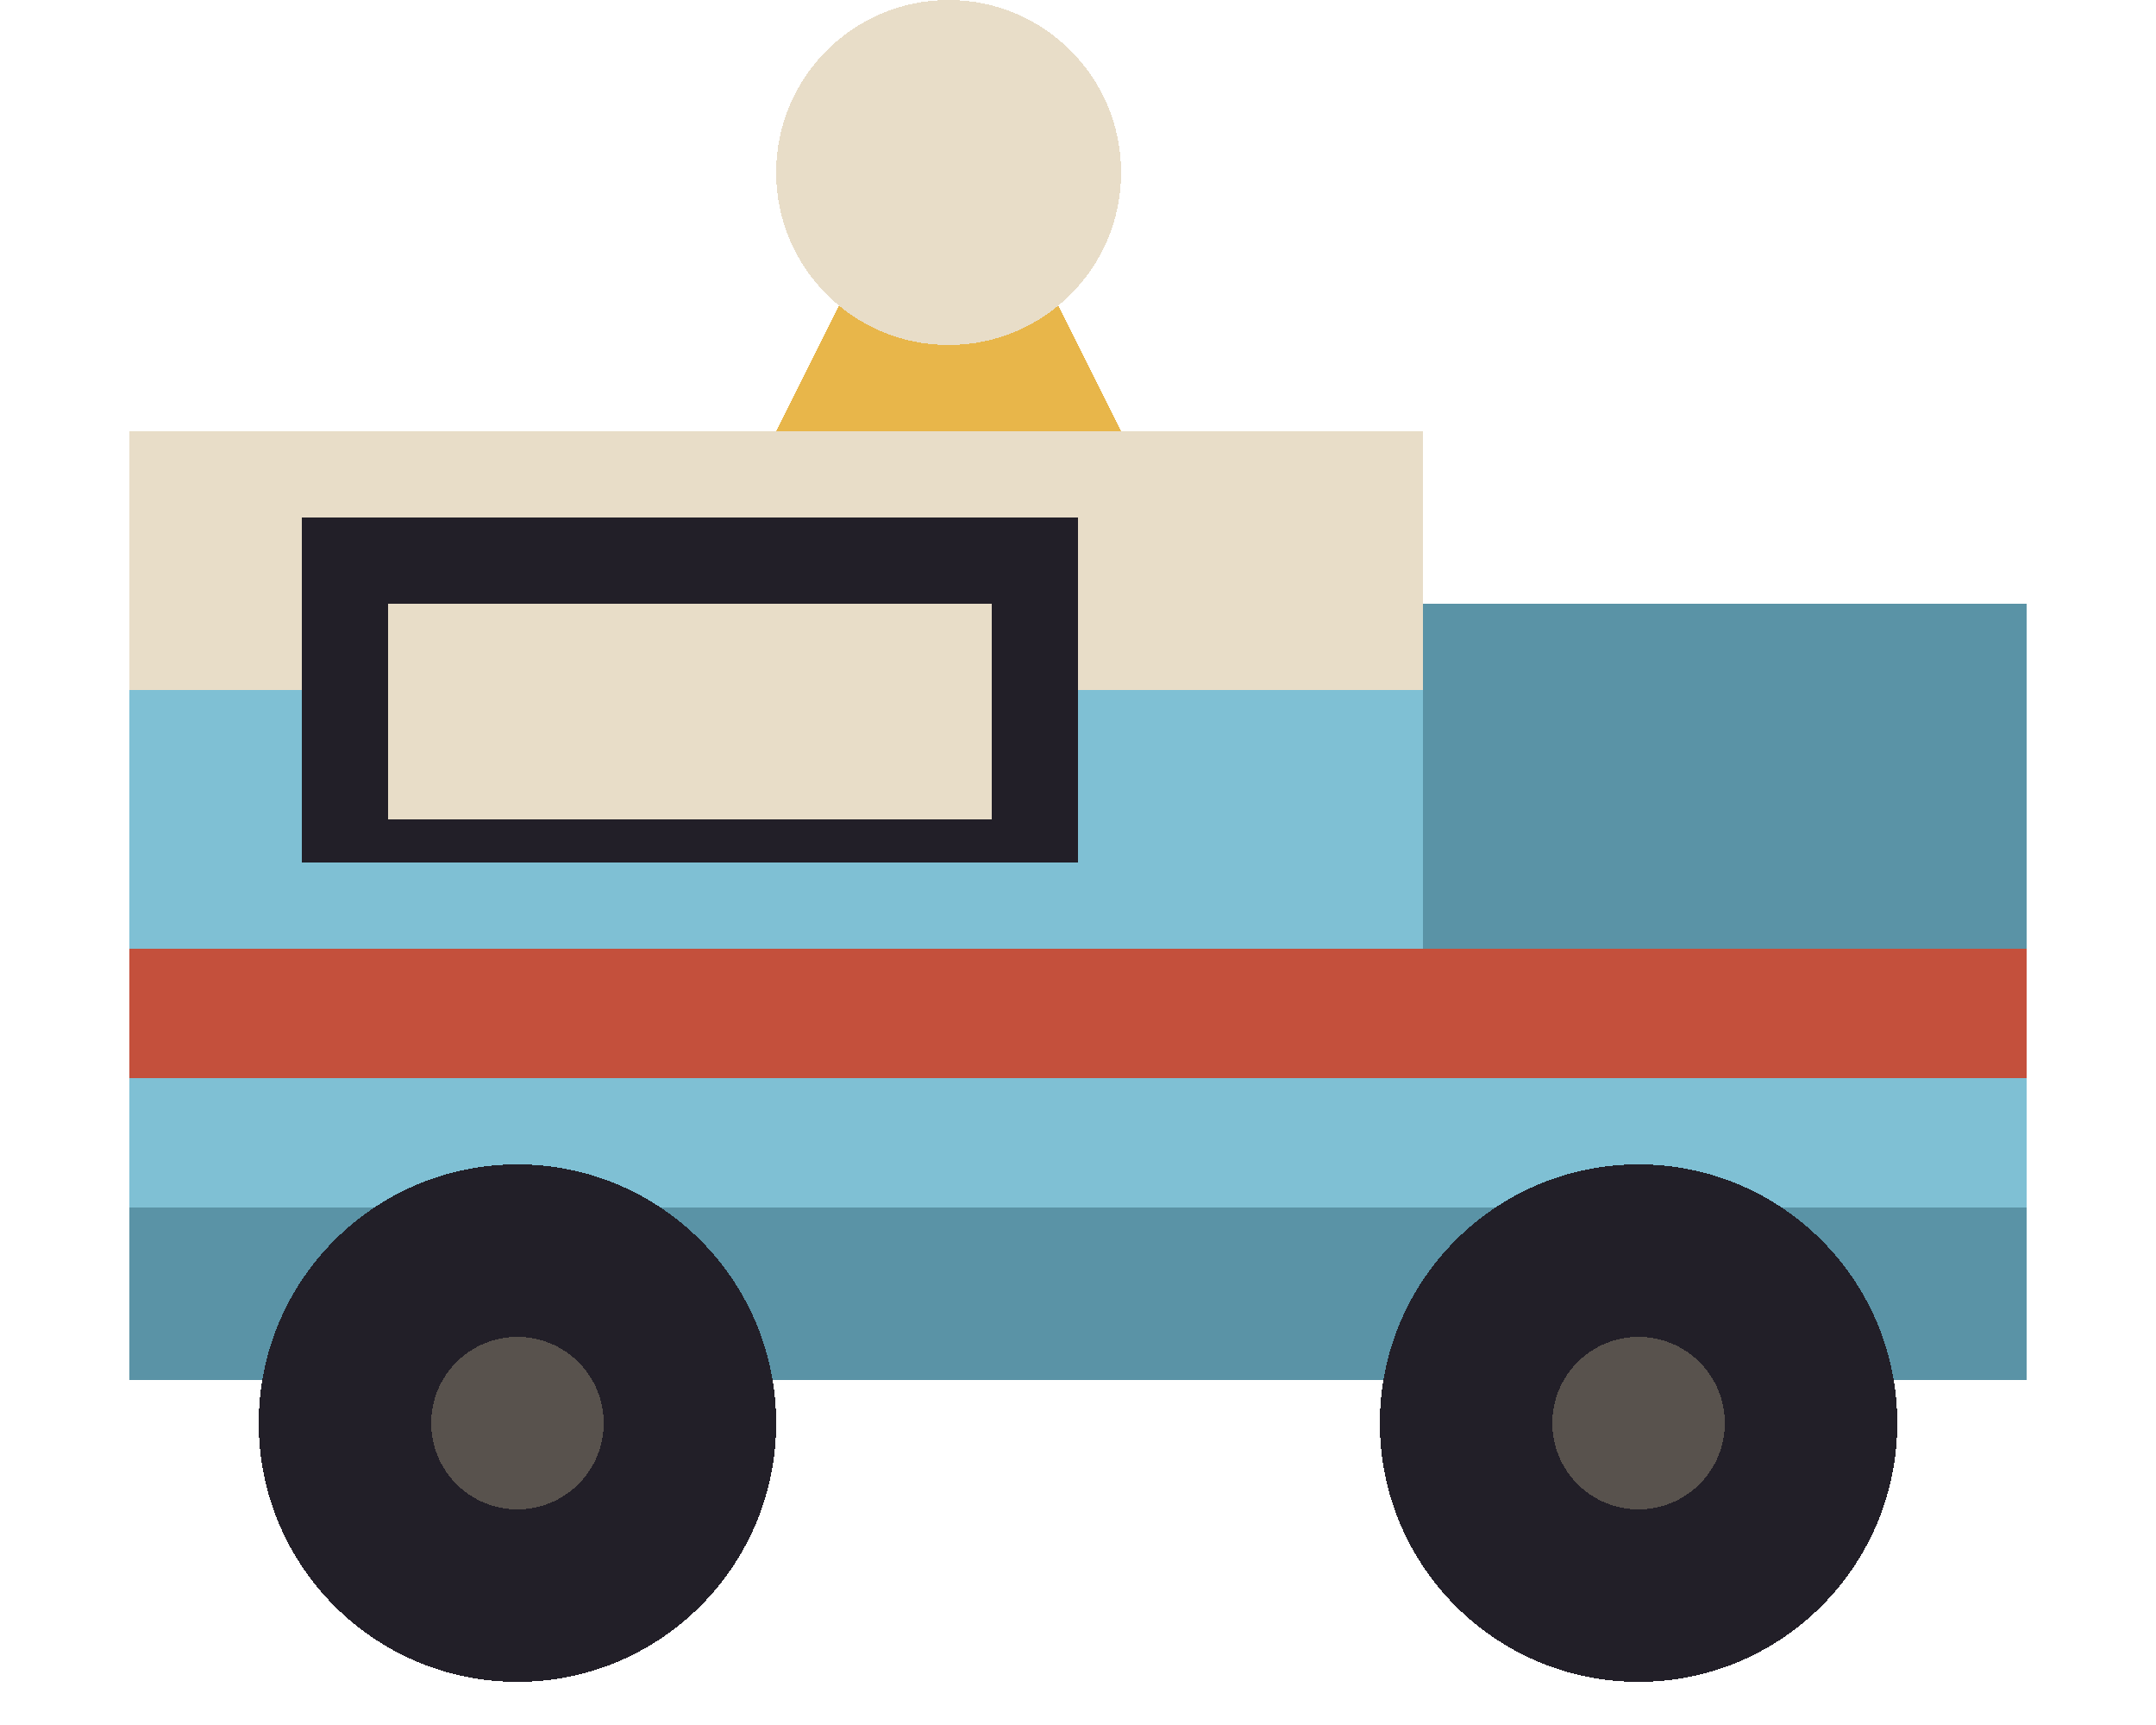
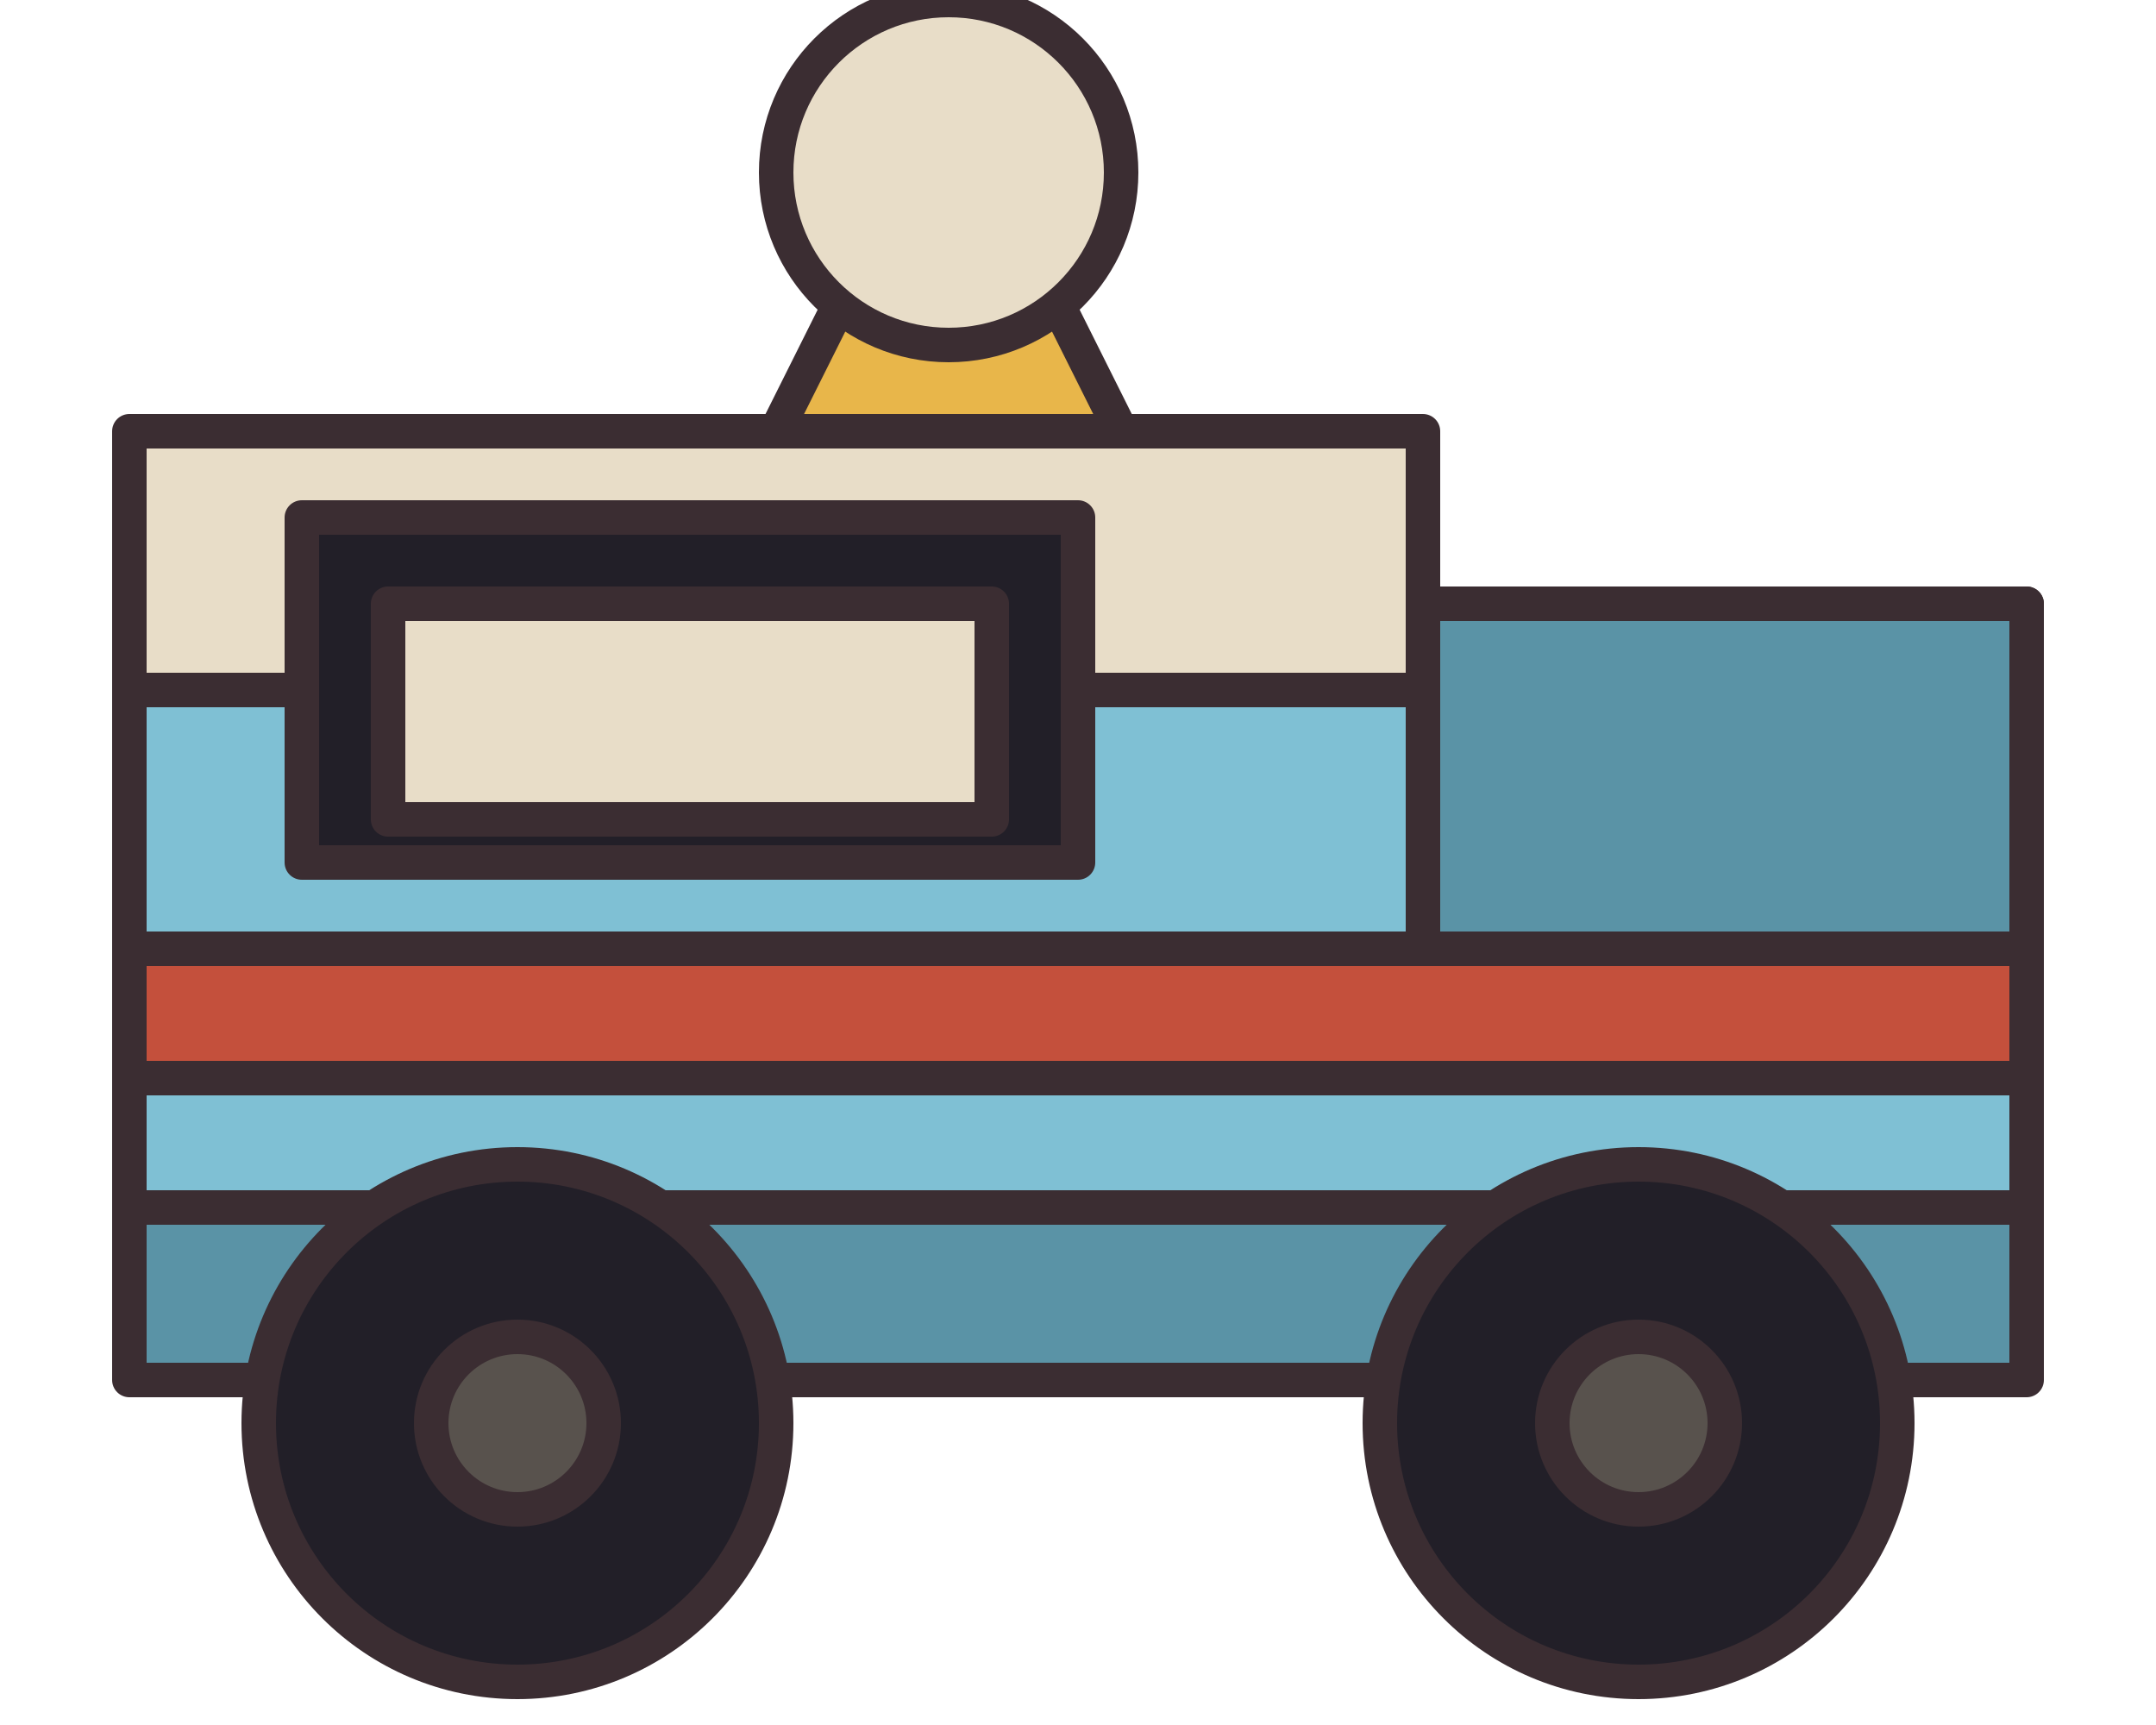
- <svg xmlns="http://www.w3.org/2000/svg" width="50" height="40" viewBox="0 0 50 40" shape-rendering="crispEdges">
+ <svg xmlns="http://www.w3.org/2000/svg" width="50" height="40" viewBox="0 0 50 40" shape-rendering="geometricPrecision" stroke="#3b2d32" stroke-width="0.8" stroke-linejoin="round" stroke-linecap="round">
  <rect x="20" y="2" width="4" height="8" fill="#e8ddc8" />
  <path d="M18 10 L26 10 L22 2 Z" fill="#e8b64a" />
  <circle cx="22" cy="4" r="4" fill="#e8ddc8" />
  <rect x="3" y="14" width="44" height="16" fill="#7fc0d4" />
  <rect x="3" y="10" width="30" height="6" fill="#e8ddc8" />
  <rect x="33" y="14" width="14" height="8" fill="#5a93a6" />
  <rect x="7" y="12" width="18" height="8" fill="#221f28" />
  <rect x="9" y="14" width="14" height="5" fill="#e8ddc8" />
  <rect x="3" y="22" width="44" height="3" fill="#c4503c" />
  <rect x="3" y="28" width="44" height="4" fill="#5a93a6" />
  <circle cx="12" cy="33" r="6" fill="#221f28" />
  <circle cx="38" cy="33" r="6" fill="#221f28" />
  <circle cx="12" cy="33" r="2" fill="#58524d" />
  <circle cx="38" cy="33" r="2" fill="#58524d" />
</svg>
